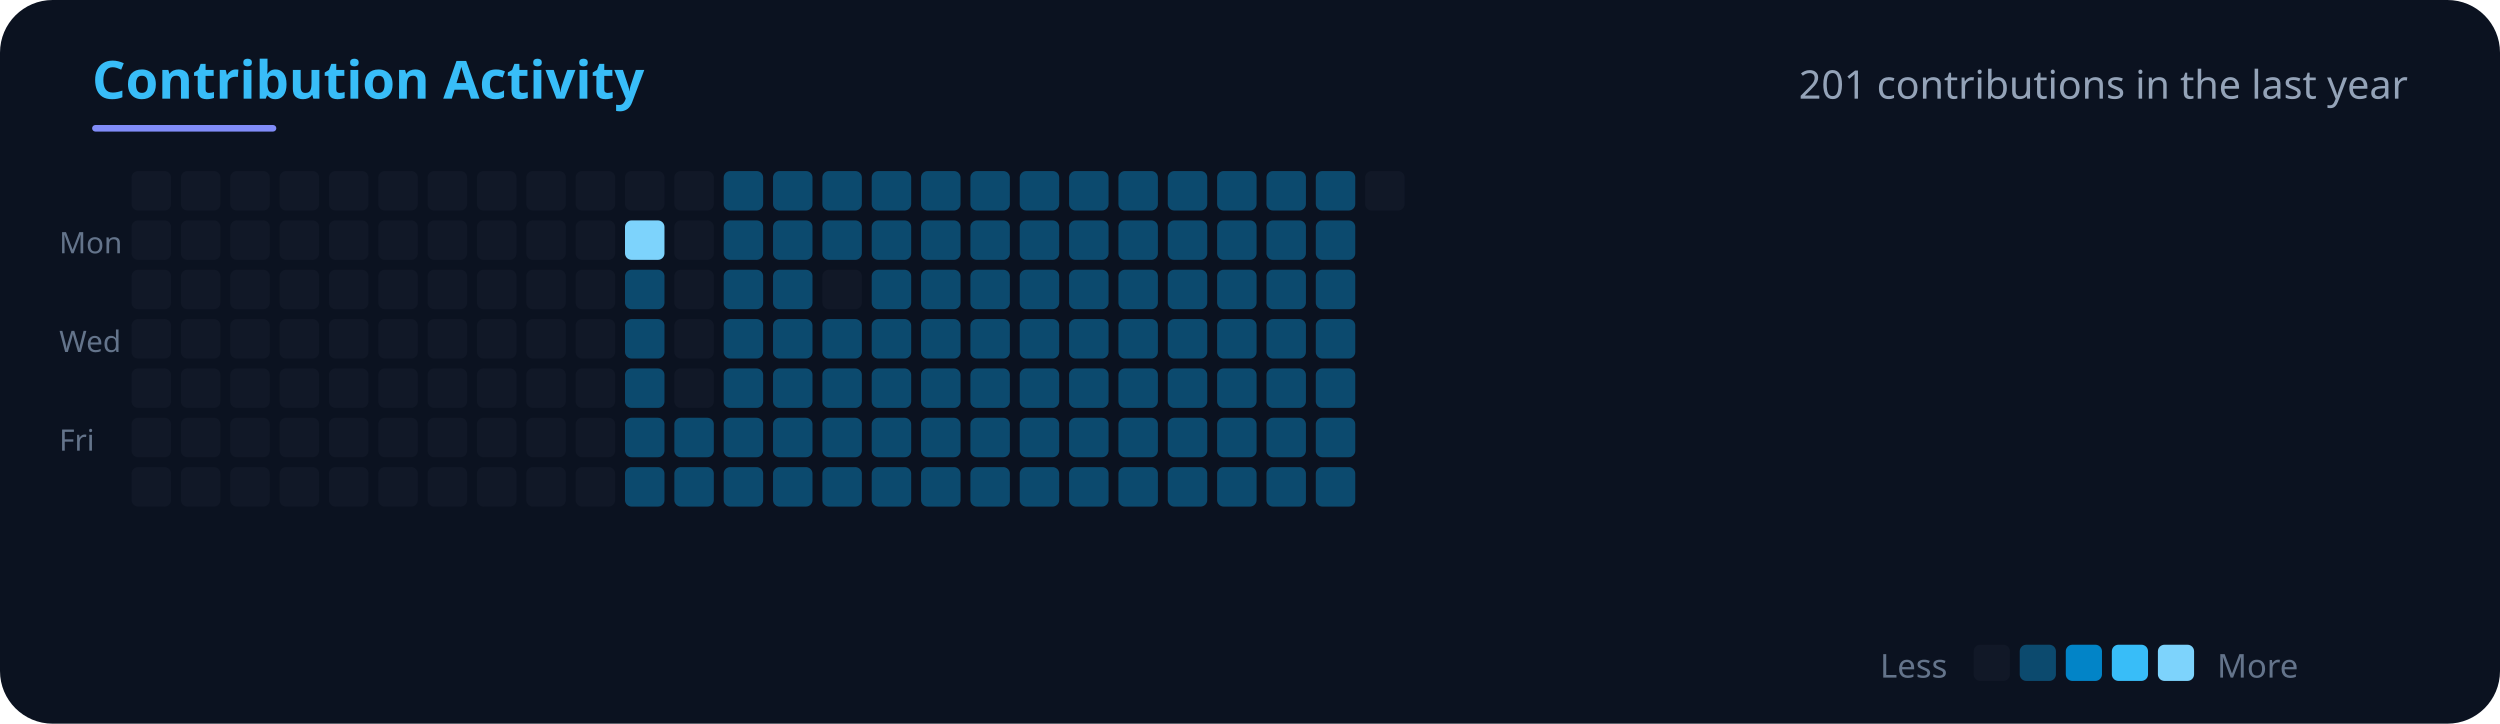
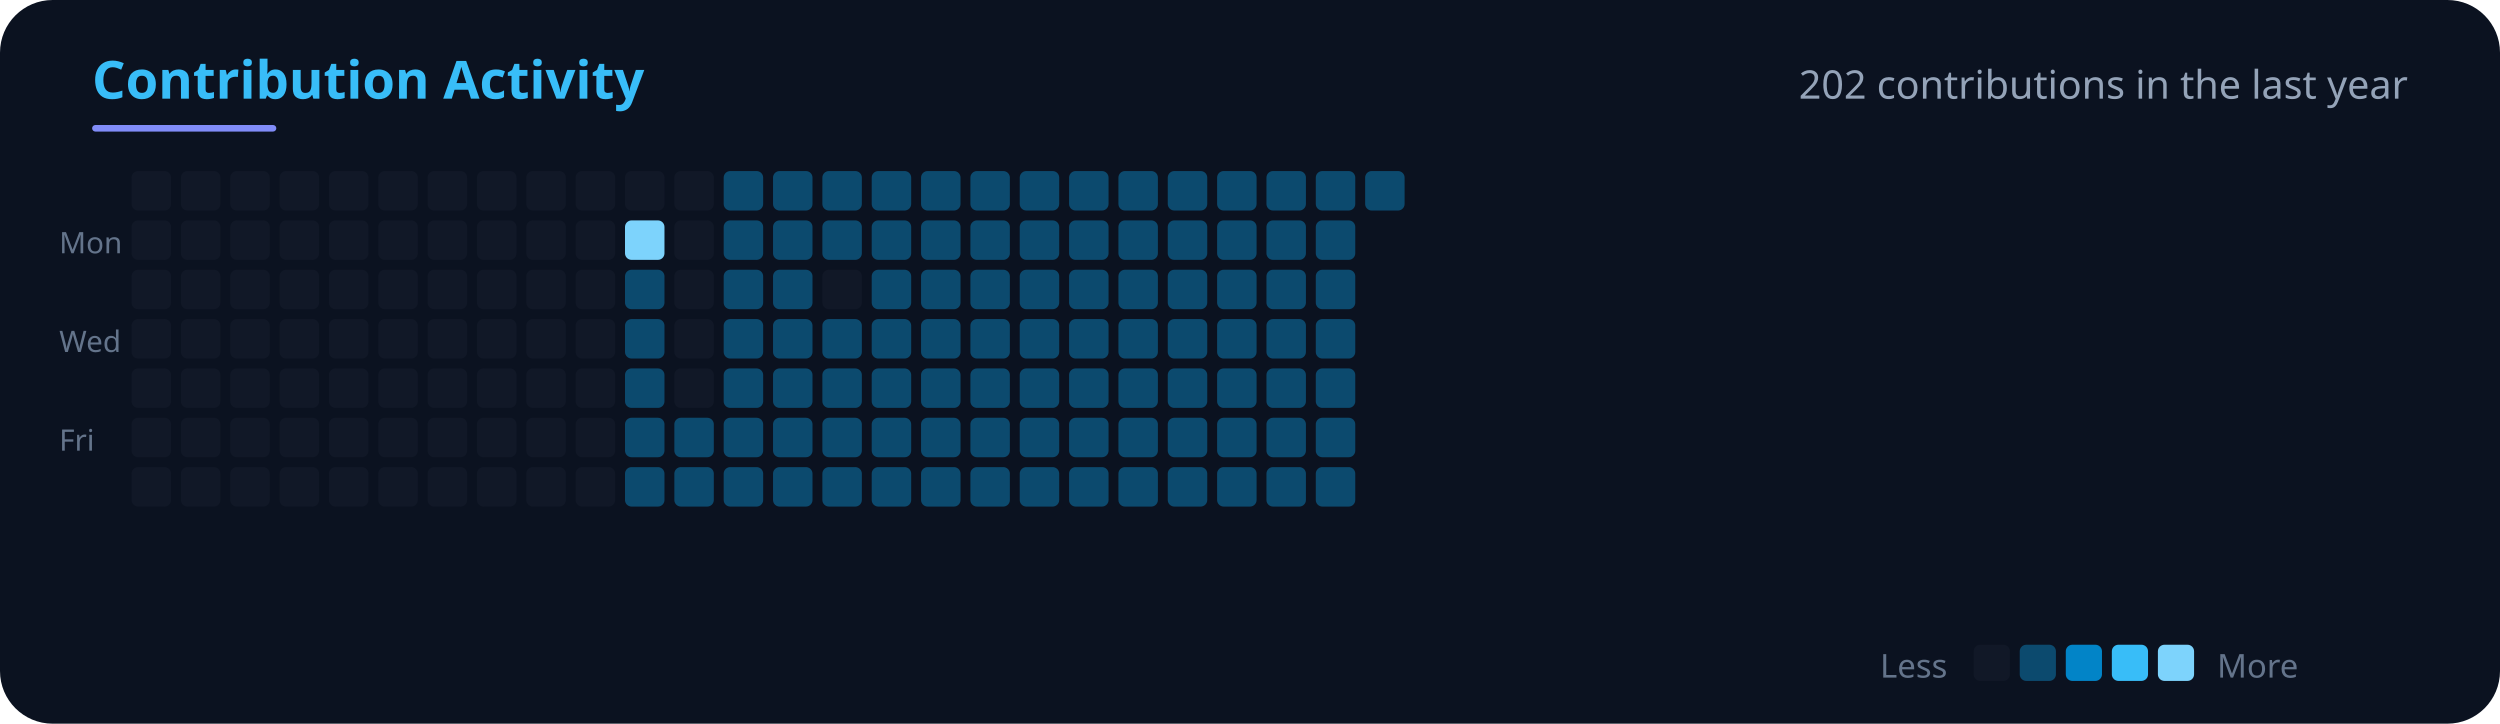
<svg xmlns="http://www.w3.org/2000/svg" width="760" height="220" viewBox="0 0 760 220" role="img">
  <rect width="100%" height="100%" rx="16" fill="#0B1220" />
  <text x="28" y="30" fill="#38BDF8" font-family="Segoe UI, Ubuntu, sans-serif" font-size="16" font-weight="700">Contribution Activity</text>
-   <text x="732" y="30" text-anchor="end" fill="#94A3B8" font-family="Segoe UI, Ubuntu, sans-serif" font-size="12">201 contributions in the last year</text>
+   <text x="732" y="30" text-anchor="end" fill="#94A3B8" font-family="Segoe UI, Ubuntu, sans-serif" font-size="12">202 contributions in the last year</text>
  <rect x="28" y="38" width="56" height="2" rx="1" fill="#818CF8" />
  <text x="18" y="77" fill="#64748B" font-family="Segoe UI, Ubuntu, sans-serif" font-size="9">Mon</text>
  <text x="18" y="107" fill="#64748B" font-family="Segoe UI, Ubuntu, sans-serif" font-size="9">Wed</text>
  <text x="18" y="137" fill="#64748B" font-family="Segoe UI, Ubuntu, sans-serif" font-size="9">Fri</text>
  <rect x="40" y="52" width="12" height="12" rx="2" fill="#111827" />
  <rect x="40" y="67" width="12" height="12" rx="2" fill="#111827" />
  <rect x="40" y="82" width="12" height="12" rx="2" fill="#111827" />
  <rect x="40" y="97" width="12" height="12" rx="2" fill="#111827" />
  <rect x="40" y="112" width="12" height="12" rx="2" fill="#111827" />
  <rect x="40" y="127" width="12" height="12" rx="2" fill="#111827" />
  <rect x="40" y="142" width="12" height="12" rx="2" fill="#111827" />
  <rect x="55" y="52" width="12" height="12" rx="2" fill="#111827" />
  <rect x="55" y="67" width="12" height="12" rx="2" fill="#111827" />
  <rect x="55" y="82" width="12" height="12" rx="2" fill="#111827" />
  <rect x="55" y="97" width="12" height="12" rx="2" fill="#111827" />
  <rect x="55" y="112" width="12" height="12" rx="2" fill="#111827" />
  <rect x="55" y="127" width="12" height="12" rx="2" fill="#111827" />
  <rect x="55" y="142" width="12" height="12" rx="2" fill="#111827" />
  <rect x="70" y="52" width="12" height="12" rx="2" fill="#111827" />
  <rect x="70" y="67" width="12" height="12" rx="2" fill="#111827" />
  <rect x="70" y="82" width="12" height="12" rx="2" fill="#111827" />
  <rect x="70" y="97" width="12" height="12" rx="2" fill="#111827" />
  <rect x="70" y="112" width="12" height="12" rx="2" fill="#111827" />
  <rect x="70" y="127" width="12" height="12" rx="2" fill="#111827" />
  <rect x="70" y="142" width="12" height="12" rx="2" fill="#111827" />
  <rect x="85" y="52" width="12" height="12" rx="2" fill="#111827" />
  <rect x="85" y="67" width="12" height="12" rx="2" fill="#111827" />
  <rect x="85" y="82" width="12" height="12" rx="2" fill="#111827" />
  <rect x="85" y="97" width="12" height="12" rx="2" fill="#111827" />
  <rect x="85" y="112" width="12" height="12" rx="2" fill="#111827" />
  <rect x="85" y="127" width="12" height="12" rx="2" fill="#111827" />
  <rect x="85" y="142" width="12" height="12" rx="2" fill="#111827" />
  <rect x="100" y="52" width="12" height="12" rx="2" fill="#111827" />
  <rect x="100" y="67" width="12" height="12" rx="2" fill="#111827" />
  <rect x="100" y="82" width="12" height="12" rx="2" fill="#111827" />
  <rect x="100" y="97" width="12" height="12" rx="2" fill="#111827" />
  <rect x="100" y="112" width="12" height="12" rx="2" fill="#111827" />
  <rect x="100" y="127" width="12" height="12" rx="2" fill="#111827" />
  <rect x="100" y="142" width="12" height="12" rx="2" fill="#111827" />
  <rect x="115" y="52" width="12" height="12" rx="2" fill="#111827" />
  <rect x="115" y="67" width="12" height="12" rx="2" fill="#111827" />
  <rect x="115" y="82" width="12" height="12" rx="2" fill="#111827" />
  <rect x="115" y="97" width="12" height="12" rx="2" fill="#111827" />
  <rect x="115" y="112" width="12" height="12" rx="2" fill="#111827" />
  <rect x="115" y="127" width="12" height="12" rx="2" fill="#111827" />
  <rect x="115" y="142" width="12" height="12" rx="2" fill="#111827" />
  <rect x="130" y="52" width="12" height="12" rx="2" fill="#111827" />
  <rect x="130" y="67" width="12" height="12" rx="2" fill="#111827" />
  <rect x="130" y="82" width="12" height="12" rx="2" fill="#111827" />
  <rect x="130" y="97" width="12" height="12" rx="2" fill="#111827" />
  <rect x="130" y="112" width="12" height="12" rx="2" fill="#111827" />
  <rect x="130" y="127" width="12" height="12" rx="2" fill="#111827" />
  <rect x="130" y="142" width="12" height="12" rx="2" fill="#111827" />
  <rect x="145" y="52" width="12" height="12" rx="2" fill="#111827" />
  <rect x="145" y="67" width="12" height="12" rx="2" fill="#111827" />
  <rect x="145" y="82" width="12" height="12" rx="2" fill="#111827" />
  <rect x="145" y="97" width="12" height="12" rx="2" fill="#111827" />
  <rect x="145" y="112" width="12" height="12" rx="2" fill="#111827" />
  <rect x="145" y="127" width="12" height="12" rx="2" fill="#111827" />
  <rect x="145" y="142" width="12" height="12" rx="2" fill="#111827" />
  <rect x="160" y="52" width="12" height="12" rx="2" fill="#111827" />
  <rect x="160" y="67" width="12" height="12" rx="2" fill="#111827" />
  <rect x="160" y="82" width="12" height="12" rx="2" fill="#111827" />
  <rect x="160" y="97" width="12" height="12" rx="2" fill="#111827" />
  <rect x="160" y="112" width="12" height="12" rx="2" fill="#111827" />
  <rect x="160" y="127" width="12" height="12" rx="2" fill="#111827" />
  <rect x="160" y="142" width="12" height="12" rx="2" fill="#111827" />
  <rect x="175" y="52" width="12" height="12" rx="2" fill="#111827" />
  <rect x="175" y="67" width="12" height="12" rx="2" fill="#111827" />
  <rect x="175" y="82" width="12" height="12" rx="2" fill="#111827" />
  <rect x="175" y="97" width="12" height="12" rx="2" fill="#111827" />
  <rect x="175" y="112" width="12" height="12" rx="2" fill="#111827" />
  <rect x="175" y="127" width="12" height="12" rx="2" fill="#111827" />
  <rect x="175" y="142" width="12" height="12" rx="2" fill="#111827" />
  <rect x="190" y="52" width="12" height="12" rx="2" fill="#111827" />
  <rect x="190" y="67" width="12" height="12" rx="2" fill="#7DD3FC" />
  <rect x="190" y="82" width="12" height="12" rx="2" fill="#0C4A6E" />
  <rect x="190" y="97" width="12" height="12" rx="2" fill="#0C4A6E" />
  <rect x="190" y="112" width="12" height="12" rx="2" fill="#0C4A6E" />
  <rect x="190" y="127" width="12" height="12" rx="2" fill="#0C4A6E" />
  <rect x="190" y="142" width="12" height="12" rx="2" fill="#0C4A6E" />
  <rect x="205" y="52" width="12" height="12" rx="2" fill="#111827" />
  <rect x="205" y="67" width="12" height="12" rx="2" fill="#111827" />
  <rect x="205" y="82" width="12" height="12" rx="2" fill="#111827" />
  <rect x="205" y="97" width="12" height="12" rx="2" fill="#111827" />
  <rect x="205" y="112" width="12" height="12" rx="2" fill="#111827" />
  <rect x="205" y="127" width="12" height="12" rx="2" fill="#0C4A6E" />
  <rect x="205" y="142" width="12" height="12" rx="2" fill="#0C4A6E" />
  <rect x="220" y="52" width="12" height="12" rx="2" fill="#0C4A6E" />
  <rect x="220" y="67" width="12" height="12" rx="2" fill="#0C4A6E" />
  <rect x="220" y="82" width="12" height="12" rx="2" fill="#0C4A6E" />
  <rect x="220" y="97" width="12" height="12" rx="2" fill="#0C4A6E" />
  <rect x="220" y="112" width="12" height="12" rx="2" fill="#0C4A6E" />
  <rect x="220" y="127" width="12" height="12" rx="2" fill="#0C4A6E" />
  <rect x="220" y="142" width="12" height="12" rx="2" fill="#0C4A6E" />
  <rect x="235" y="52" width="12" height="12" rx="2" fill="#0C4A6E" />
  <rect x="235" y="67" width="12" height="12" rx="2" fill="#0C4A6E" />
  <rect x="235" y="82" width="12" height="12" rx="2" fill="#0C4A6E" />
  <rect x="235" y="97" width="12" height="12" rx="2" fill="#0C4A6E" />
  <rect x="235" y="112" width="12" height="12" rx="2" fill="#0C4A6E" />
  <rect x="235" y="127" width="12" height="12" rx="2" fill="#0C4A6E" />
  <rect x="235" y="142" width="12" height="12" rx="2" fill="#0C4A6E" />
  <rect x="250" y="52" width="12" height="12" rx="2" fill="#0C4A6E" />
  <rect x="250" y="67" width="12" height="12" rx="2" fill="#0C4A6E" />
  <rect x="250" y="82" width="12" height="12" rx="2" fill="#111827" />
  <rect x="250" y="97" width="12" height="12" rx="2" fill="#0C4A6E" />
  <rect x="250" y="112" width="12" height="12" rx="2" fill="#0C4A6E" />
  <rect x="250" y="127" width="12" height="12" rx="2" fill="#0C4A6E" />
  <rect x="250" y="142" width="12" height="12" rx="2" fill="#0C4A6E" />
  <rect x="265" y="52" width="12" height="12" rx="2" fill="#0C4A6E" />
  <rect x="265" y="67" width="12" height="12" rx="2" fill="#0C4A6E" />
  <rect x="265" y="82" width="12" height="12" rx="2" fill="#0C4A6E" />
  <rect x="265" y="97" width="12" height="12" rx="2" fill="#0C4A6E" />
  <rect x="265" y="112" width="12" height="12" rx="2" fill="#0C4A6E" />
  <rect x="265" y="127" width="12" height="12" rx="2" fill="#0C4A6E" />
  <rect x="265" y="142" width="12" height="12" rx="2" fill="#0C4A6E" />
  <rect x="280" y="52" width="12" height="12" rx="2" fill="#0C4A6E" />
  <rect x="280" y="67" width="12" height="12" rx="2" fill="#0C4A6E" />
  <rect x="280" y="82" width="12" height="12" rx="2" fill="#0C4A6E" />
  <rect x="280" y="97" width="12" height="12" rx="2" fill="#0C4A6E" />
  <rect x="280" y="112" width="12" height="12" rx="2" fill="#0C4A6E" />
  <rect x="280" y="127" width="12" height="12" rx="2" fill="#0C4A6E" />
  <rect x="280" y="142" width="12" height="12" rx="2" fill="#0C4A6E" />
  <rect x="295" y="52" width="12" height="12" rx="2" fill="#0C4A6E" />
  <rect x="295" y="67" width="12" height="12" rx="2" fill="#0C4A6E" />
  <rect x="295" y="82" width="12" height="12" rx="2" fill="#0C4A6E" />
  <rect x="295" y="97" width="12" height="12" rx="2" fill="#0C4A6E" />
  <rect x="295" y="112" width="12" height="12" rx="2" fill="#0C4A6E" />
  <rect x="295" y="127" width="12" height="12" rx="2" fill="#0C4A6E" />
  <rect x="295" y="142" width="12" height="12" rx="2" fill="#0C4A6E" />
  <rect x="310" y="52" width="12" height="12" rx="2" fill="#0C4A6E" />
  <rect x="310" y="67" width="12" height="12" rx="2" fill="#0C4A6E" />
  <rect x="310" y="82" width="12" height="12" rx="2" fill="#0C4A6E" />
  <rect x="310" y="97" width="12" height="12" rx="2" fill="#0C4A6E" />
  <rect x="310" y="112" width="12" height="12" rx="2" fill="#0C4A6E" />
  <rect x="310" y="127" width="12" height="12" rx="2" fill="#0C4A6E" />
  <rect x="310" y="142" width="12" height="12" rx="2" fill="#0C4A6E" />
  <rect x="325" y="52" width="12" height="12" rx="2" fill="#0C4A6E" />
  <rect x="325" y="67" width="12" height="12" rx="2" fill="#0C4A6E" />
  <rect x="325" y="82" width="12" height="12" rx="2" fill="#0C4A6E" />
  <rect x="325" y="97" width="12" height="12" rx="2" fill="#0C4A6E" />
  <rect x="325" y="112" width="12" height="12" rx="2" fill="#0C4A6E" />
  <rect x="325" y="127" width="12" height="12" rx="2" fill="#0C4A6E" />
  <rect x="325" y="142" width="12" height="12" rx="2" fill="#0C4A6E" />
  <rect x="340" y="52" width="12" height="12" rx="2" fill="#0C4A6E" />
  <rect x="340" y="67" width="12" height="12" rx="2" fill="#0C4A6E" />
  <rect x="340" y="82" width="12" height="12" rx="2" fill="#0C4A6E" />
  <rect x="340" y="97" width="12" height="12" rx="2" fill="#0C4A6E" />
  <rect x="340" y="112" width="12" height="12" rx="2" fill="#0C4A6E" />
  <rect x="340" y="127" width="12" height="12" rx="2" fill="#0C4A6E" />
  <rect x="340" y="142" width="12" height="12" rx="2" fill="#0C4A6E" />
  <rect x="355" y="52" width="12" height="12" rx="2" fill="#0C4A6E" />
  <rect x="355" y="67" width="12" height="12" rx="2" fill="#0C4A6E" />
  <rect x="355" y="82" width="12" height="12" rx="2" fill="#0C4A6E" />
  <rect x="355" y="97" width="12" height="12" rx="2" fill="#0C4A6E" />
  <rect x="355" y="112" width="12" height="12" rx="2" fill="#0C4A6E" />
  <rect x="355" y="127" width="12" height="12" rx="2" fill="#0C4A6E" />
  <rect x="355" y="142" width="12" height="12" rx="2" fill="#0C4A6E" />
  <rect x="370" y="52" width="12" height="12" rx="2" fill="#0C4A6E" />
  <rect x="370" y="67" width="12" height="12" rx="2" fill="#0C4A6E" />
  <rect x="370" y="82" width="12" height="12" rx="2" fill="#0C4A6E" />
  <rect x="370" y="97" width="12" height="12" rx="2" fill="#0C4A6E" />
  <rect x="370" y="112" width="12" height="12" rx="2" fill="#0C4A6E" />
  <rect x="370" y="127" width="12" height="12" rx="2" fill="#0C4A6E" />
  <rect x="370" y="142" width="12" height="12" rx="2" fill="#0C4A6E" />
  <rect x="385" y="52" width="12" height="12" rx="2" fill="#0C4A6E" />
  <rect x="385" y="67" width="12" height="12" rx="2" fill="#0C4A6E" />
  <rect x="385" y="82" width="12" height="12" rx="2" fill="#0C4A6E" />
  <rect x="385" y="97" width="12" height="12" rx="2" fill="#0C4A6E" />
  <rect x="385" y="112" width="12" height="12" rx="2" fill="#0C4A6E" />
  <rect x="385" y="127" width="12" height="12" rx="2" fill="#0C4A6E" />
  <rect x="385" y="142" width="12" height="12" rx="2" fill="#0C4A6E" />
  <rect x="400" y="52" width="12" height="12" rx="2" fill="#0C4A6E" />
  <rect x="400" y="67" width="12" height="12" rx="2" fill="#0C4A6E" />
  <rect x="400" y="82" width="12" height="12" rx="2" fill="#0C4A6E" />
  <rect x="400" y="97" width="12" height="12" rx="2" fill="#0C4A6E" />
  <rect x="400" y="112" width="12" height="12" rx="2" fill="#0C4A6E" />
  <rect x="400" y="127" width="12" height="12" rx="2" fill="#0C4A6E" />
  <rect x="400" y="142" width="12" height="12" rx="2" fill="#0C4A6E" />
-   <rect x="415" y="52" width="12" height="12" rx="2" fill="#111827" />
+   <rect x="415" y="52" width="12" height="12" rx="2" fill="#0C4A6E" />
  <text x="592" y="206" text-anchor="end" fill="#64748B" font-size="10" font-family="Segoe UI, Ubuntu, sans-serif">Less</text>
  <rect x="600" y="196" width="11" height="11" rx="2" fill="#111827" />
  <rect x="614" y="196" width="11" height="11" rx="2" fill="#0C4A6E" />
  <rect x="628" y="196" width="11" height="11" rx="2" fill="#0284C7" />
  <rect x="642" y="196" width="11" height="11" rx="2" fill="#38BDF8" />
  <rect x="656" y="196" width="11" height="11" rx="2" fill="#7DD3FC" />
  <text x="674" y="206" fill="#64748B" font-size="10" font-family="Segoe UI, Ubuntu, sans-serif">More</text>
</svg>
